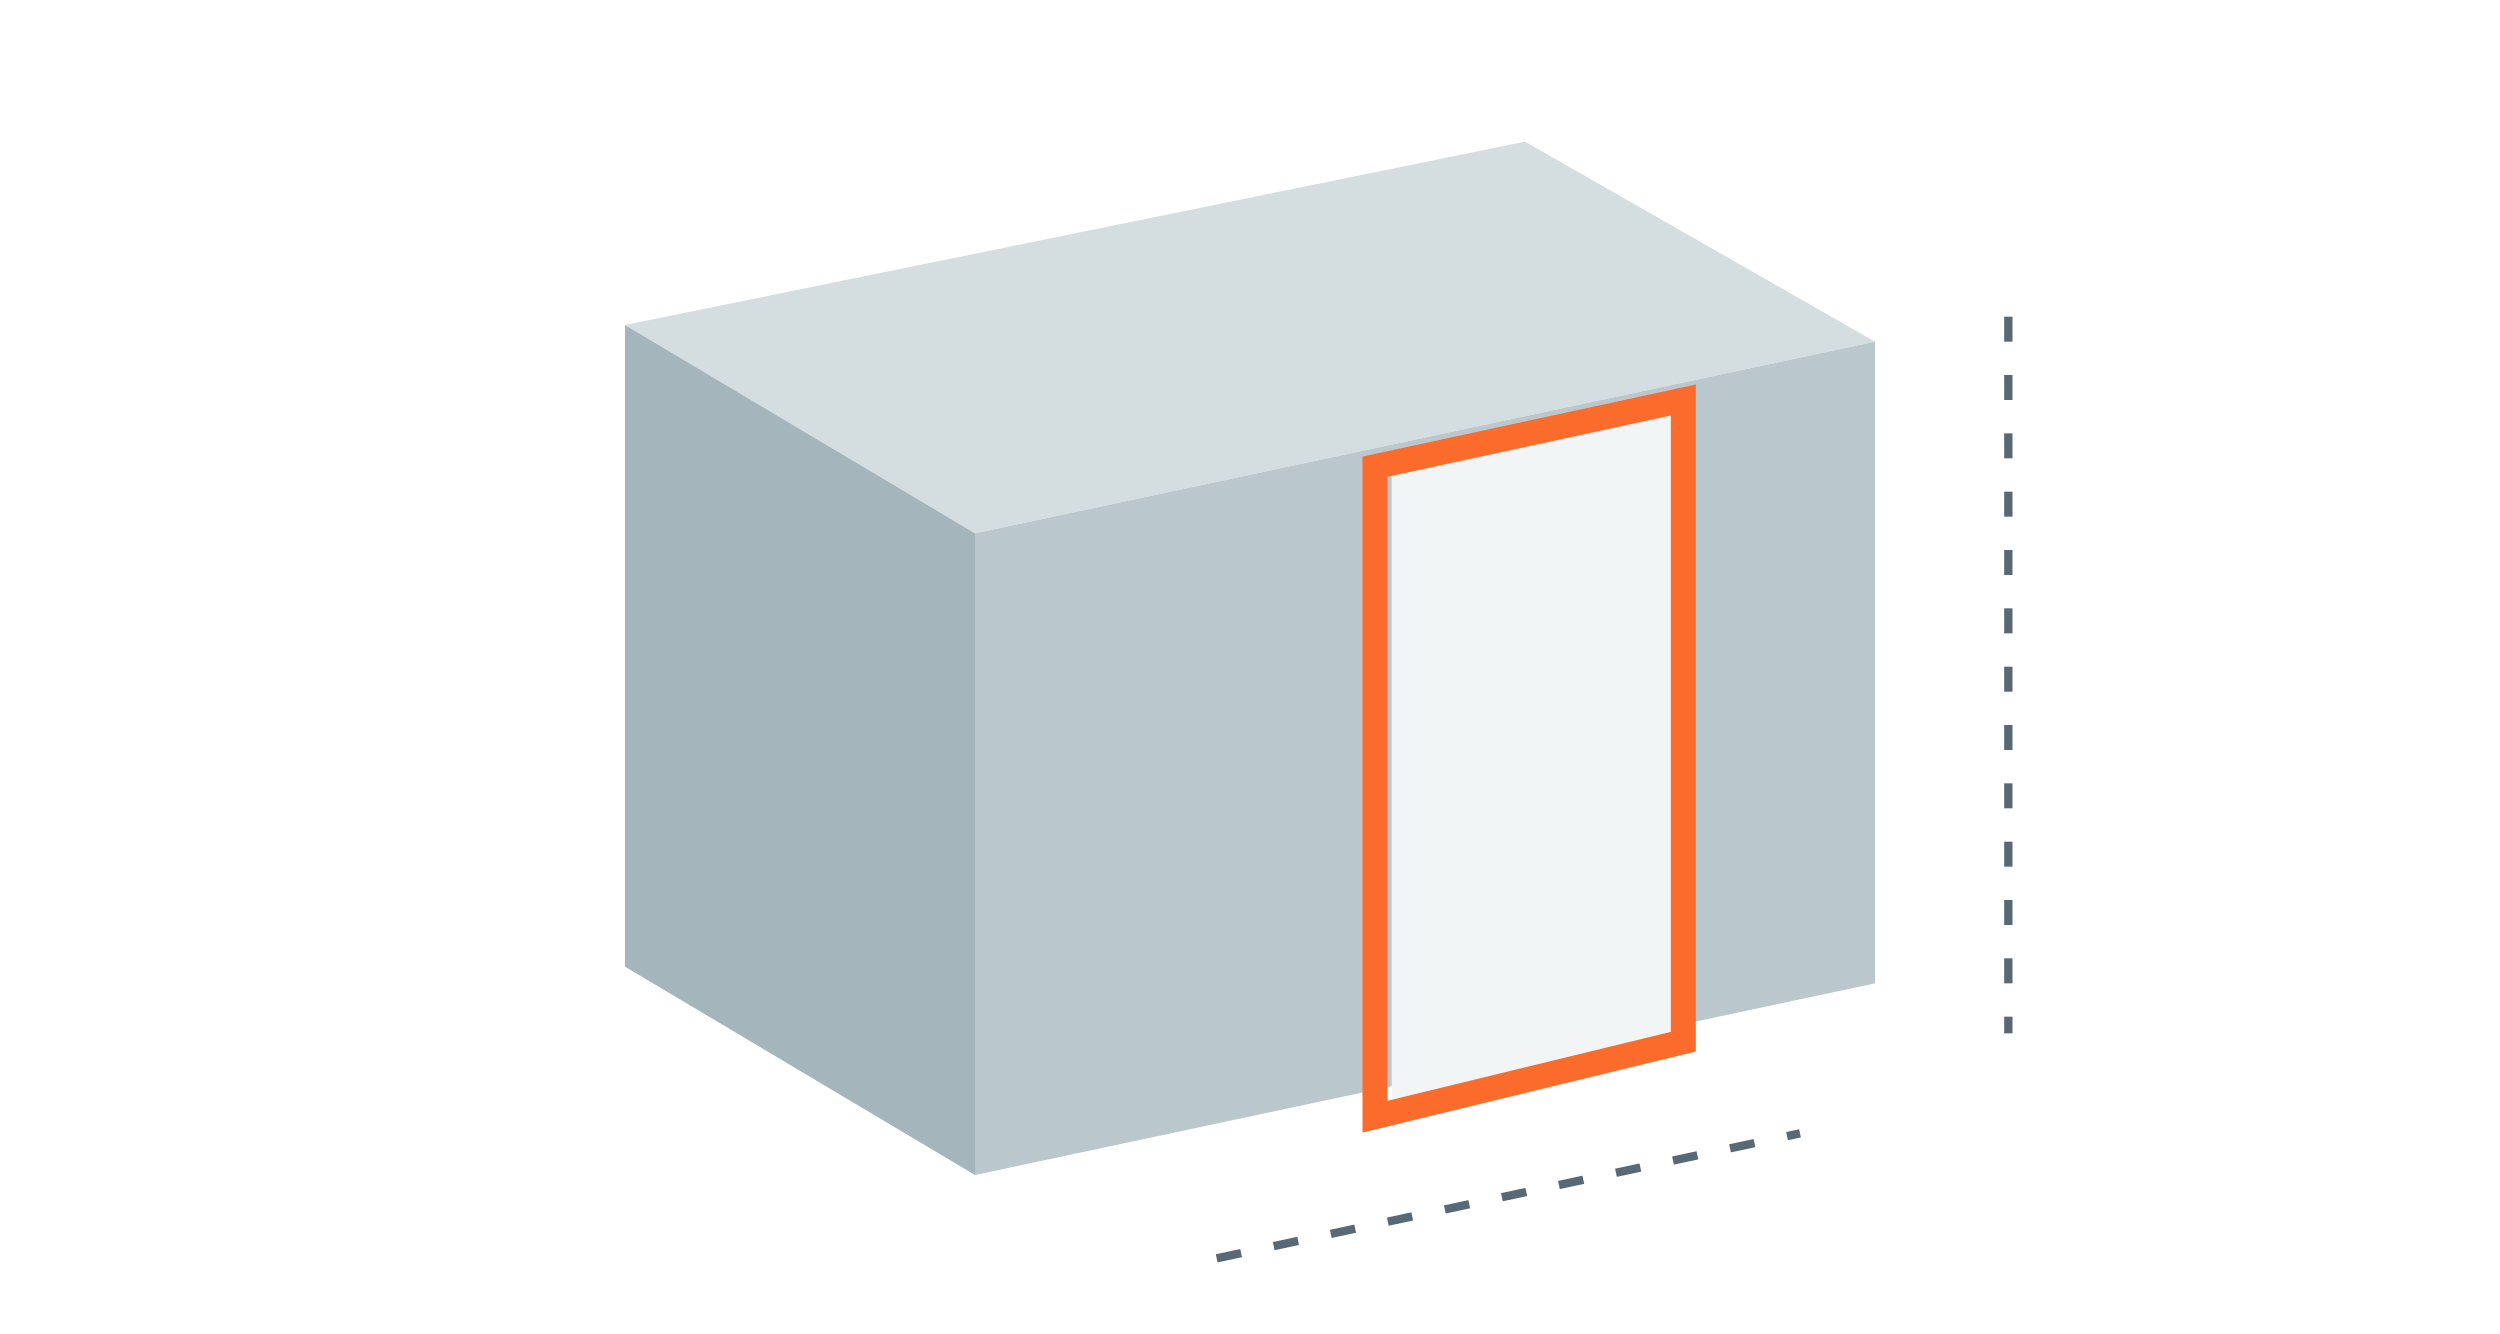
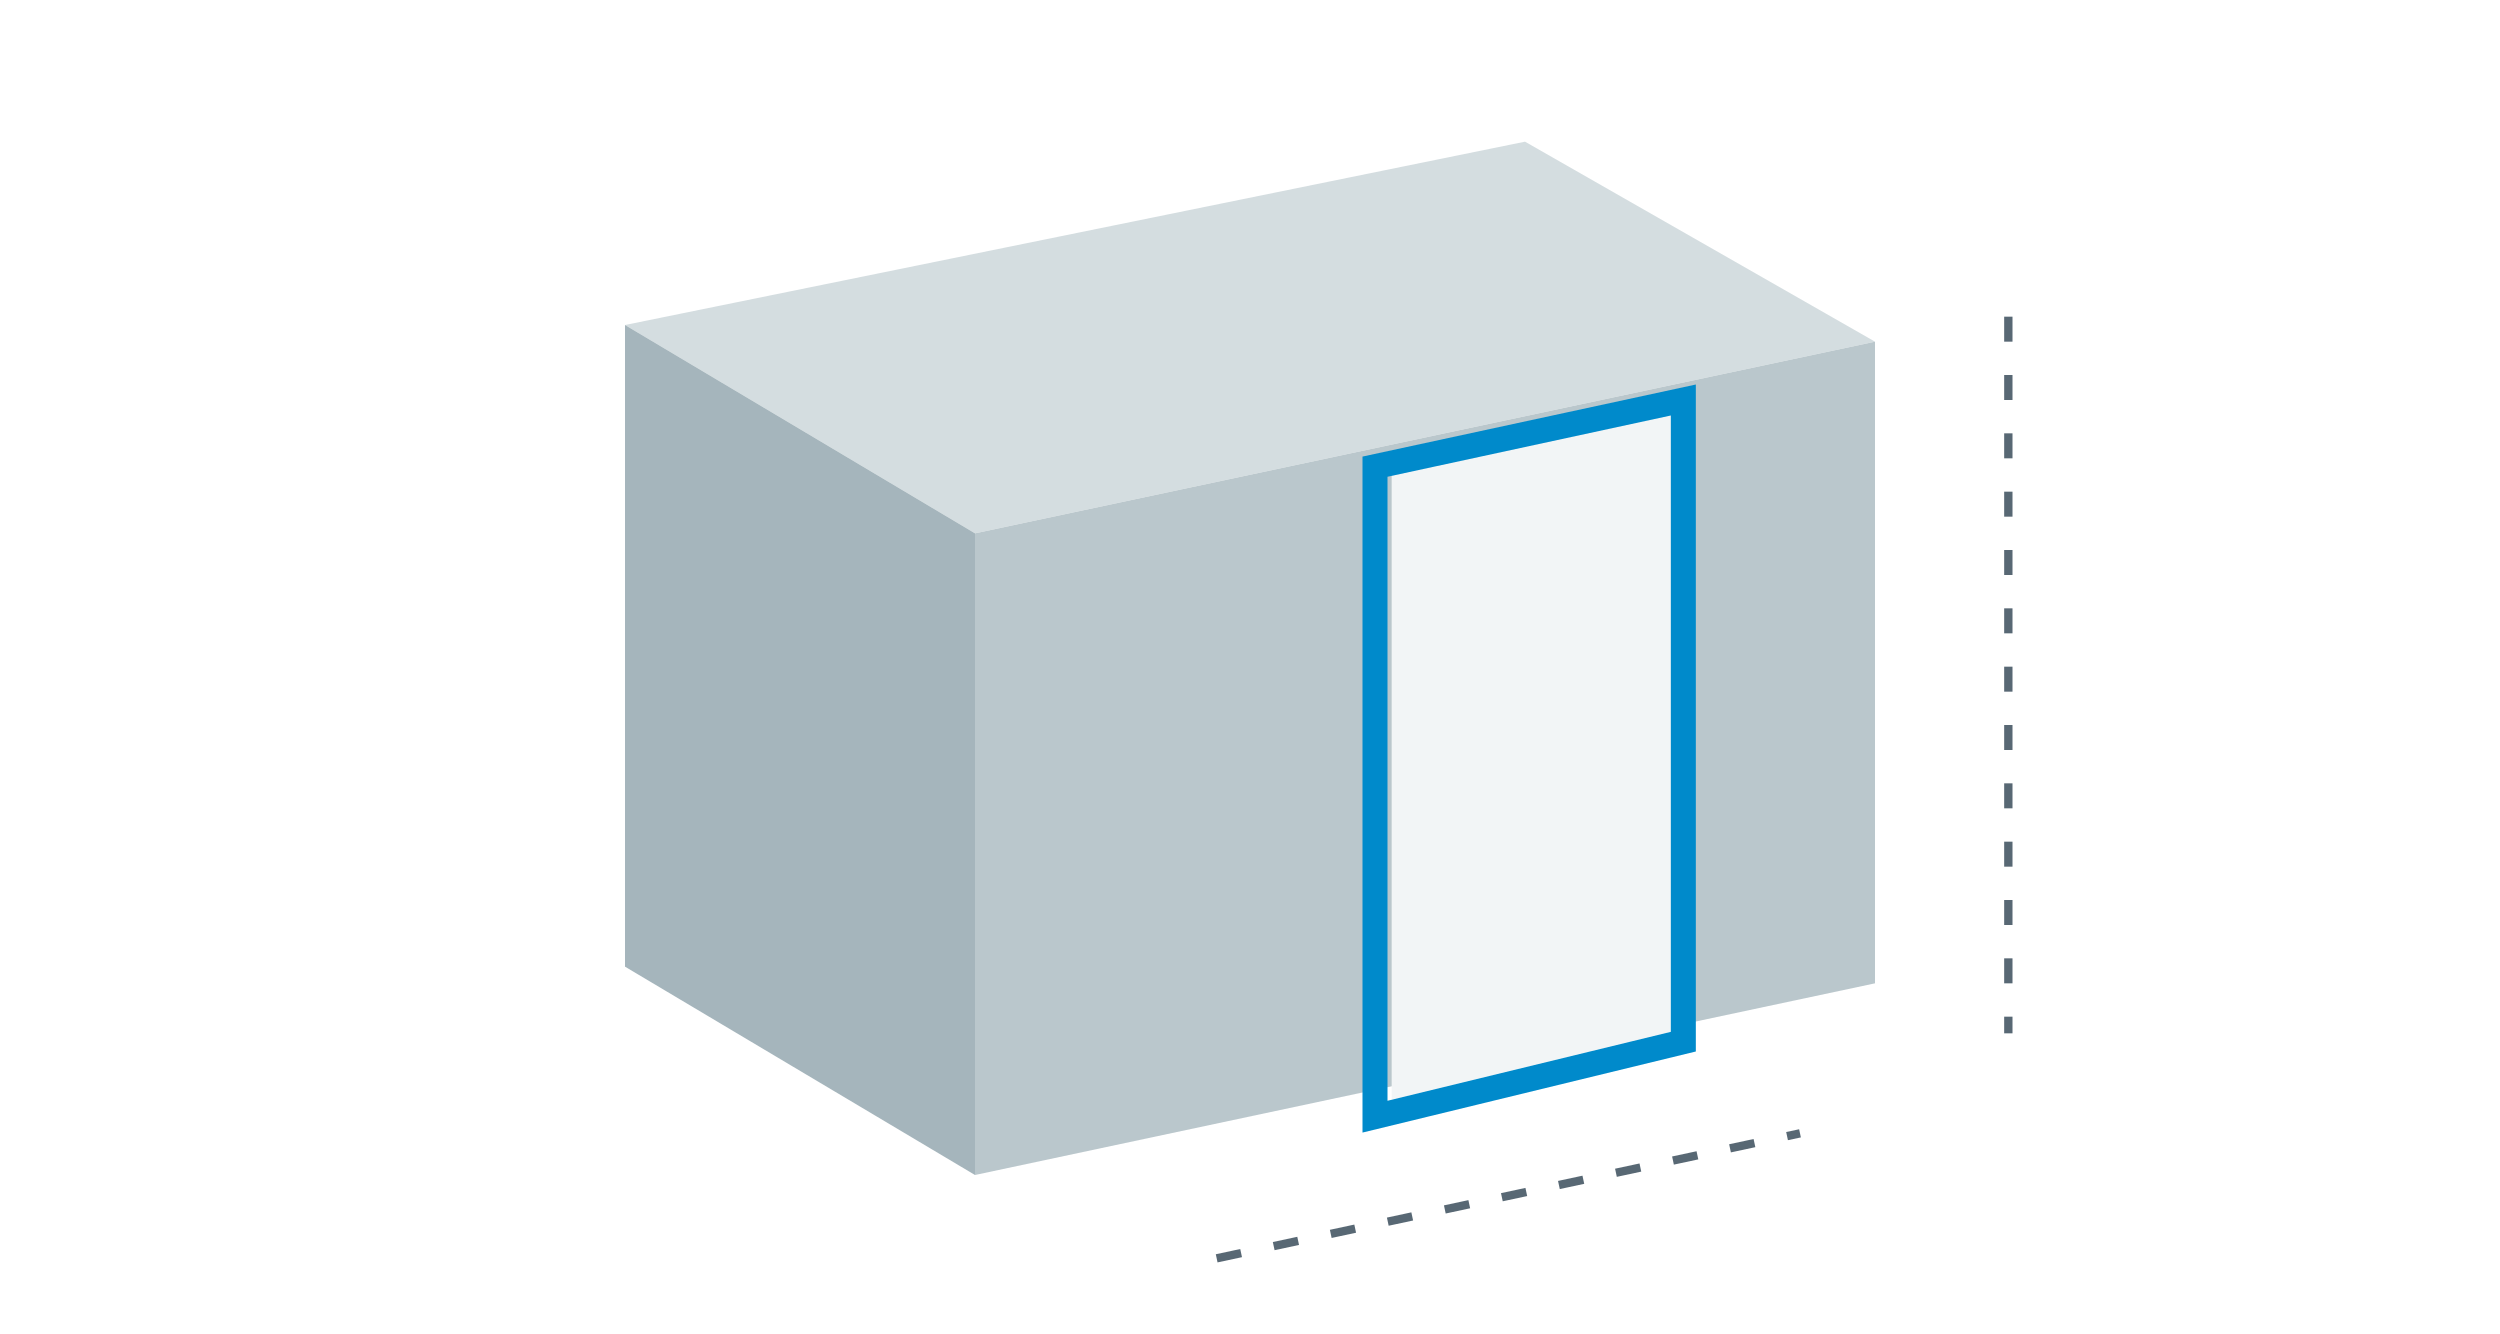
<svg xmlns="http://www.w3.org/2000/svg" viewBox="0 0 300 160" fill="none">
  <path d="m75 39 108-22 42 24-108 23z" fill="#d4dde0" />
  <path d="m75 39 42 25v77l-42-25z" fill="#a5b5bc" />
  <path d="m117 64 108-23v77l-108 23z" fill="#bac7cc" />
  <path d="m167 57 35-8v75l-35 8z" fill="#f2f5f6" />
-   <path d="m165 134 37-9V48l-37 8z" stroke="#fa6b2c" stroke-width="3" />
+   <path d="m165 134 37-9V48l-37 8z" stroke="#008acb" stroke-width="3" />
  <path d="m146 151 70-15M241 38v86" stroke="#586874" stroke-dasharray="3 4" />
</svg>
